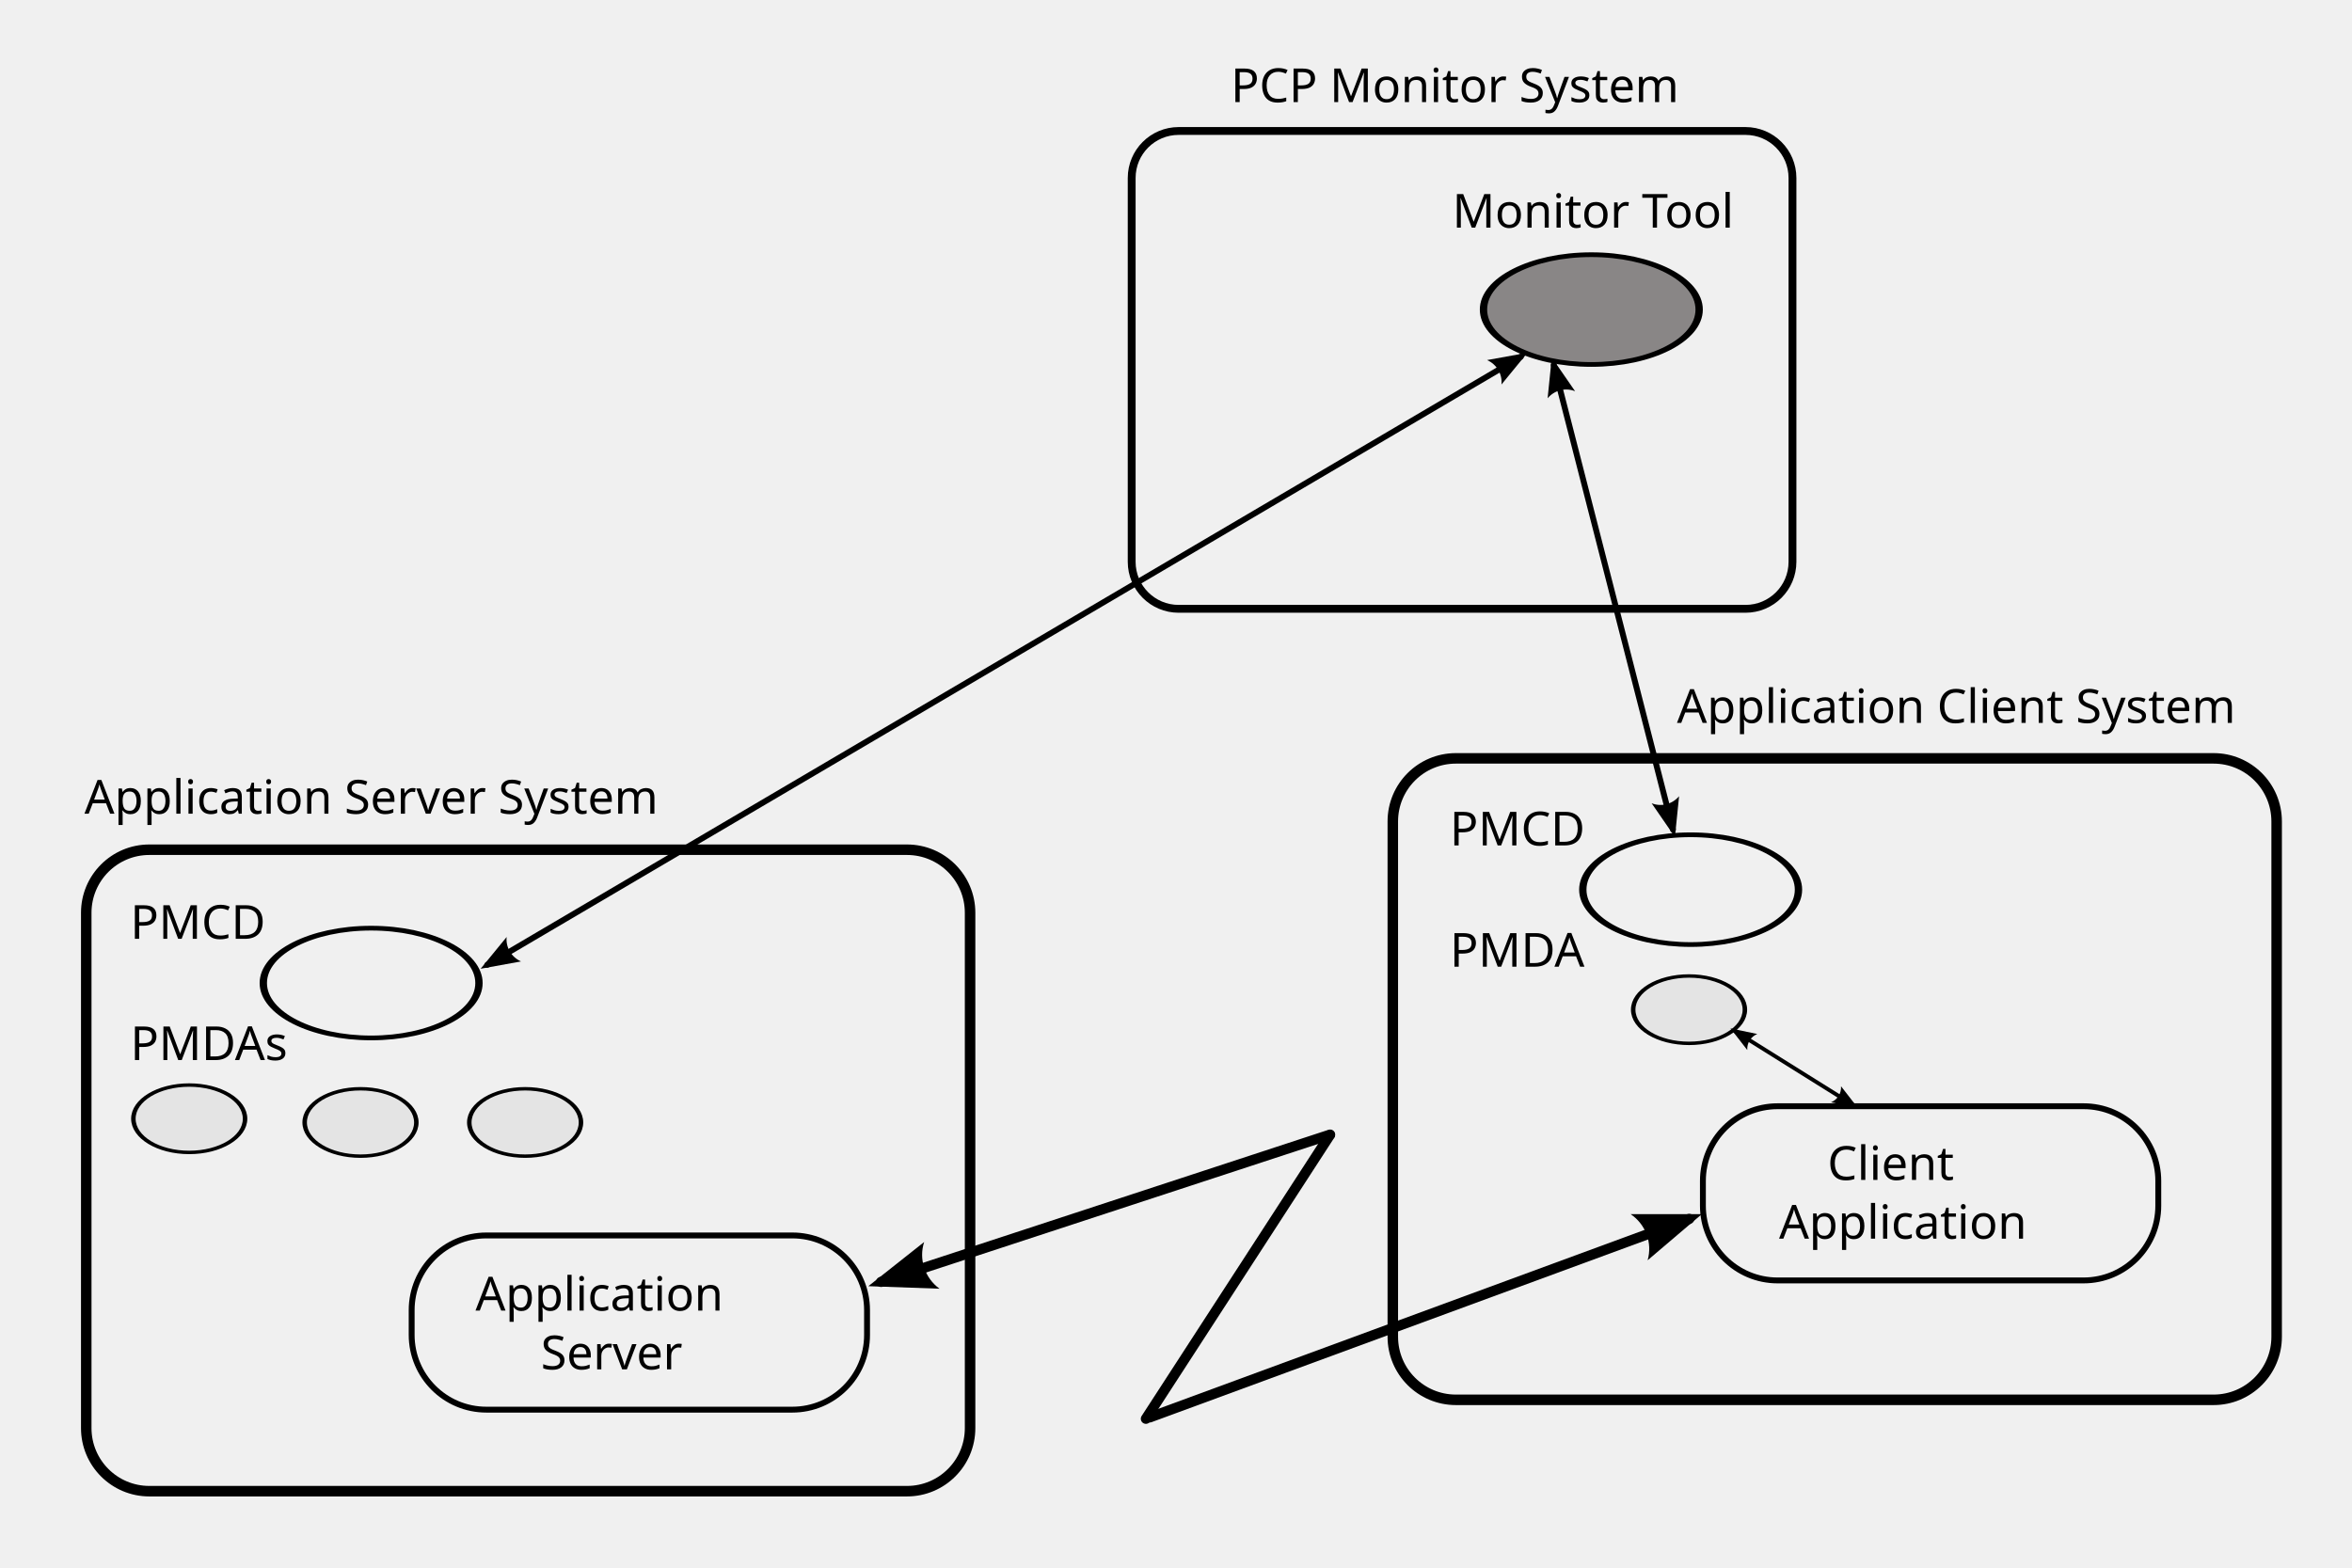
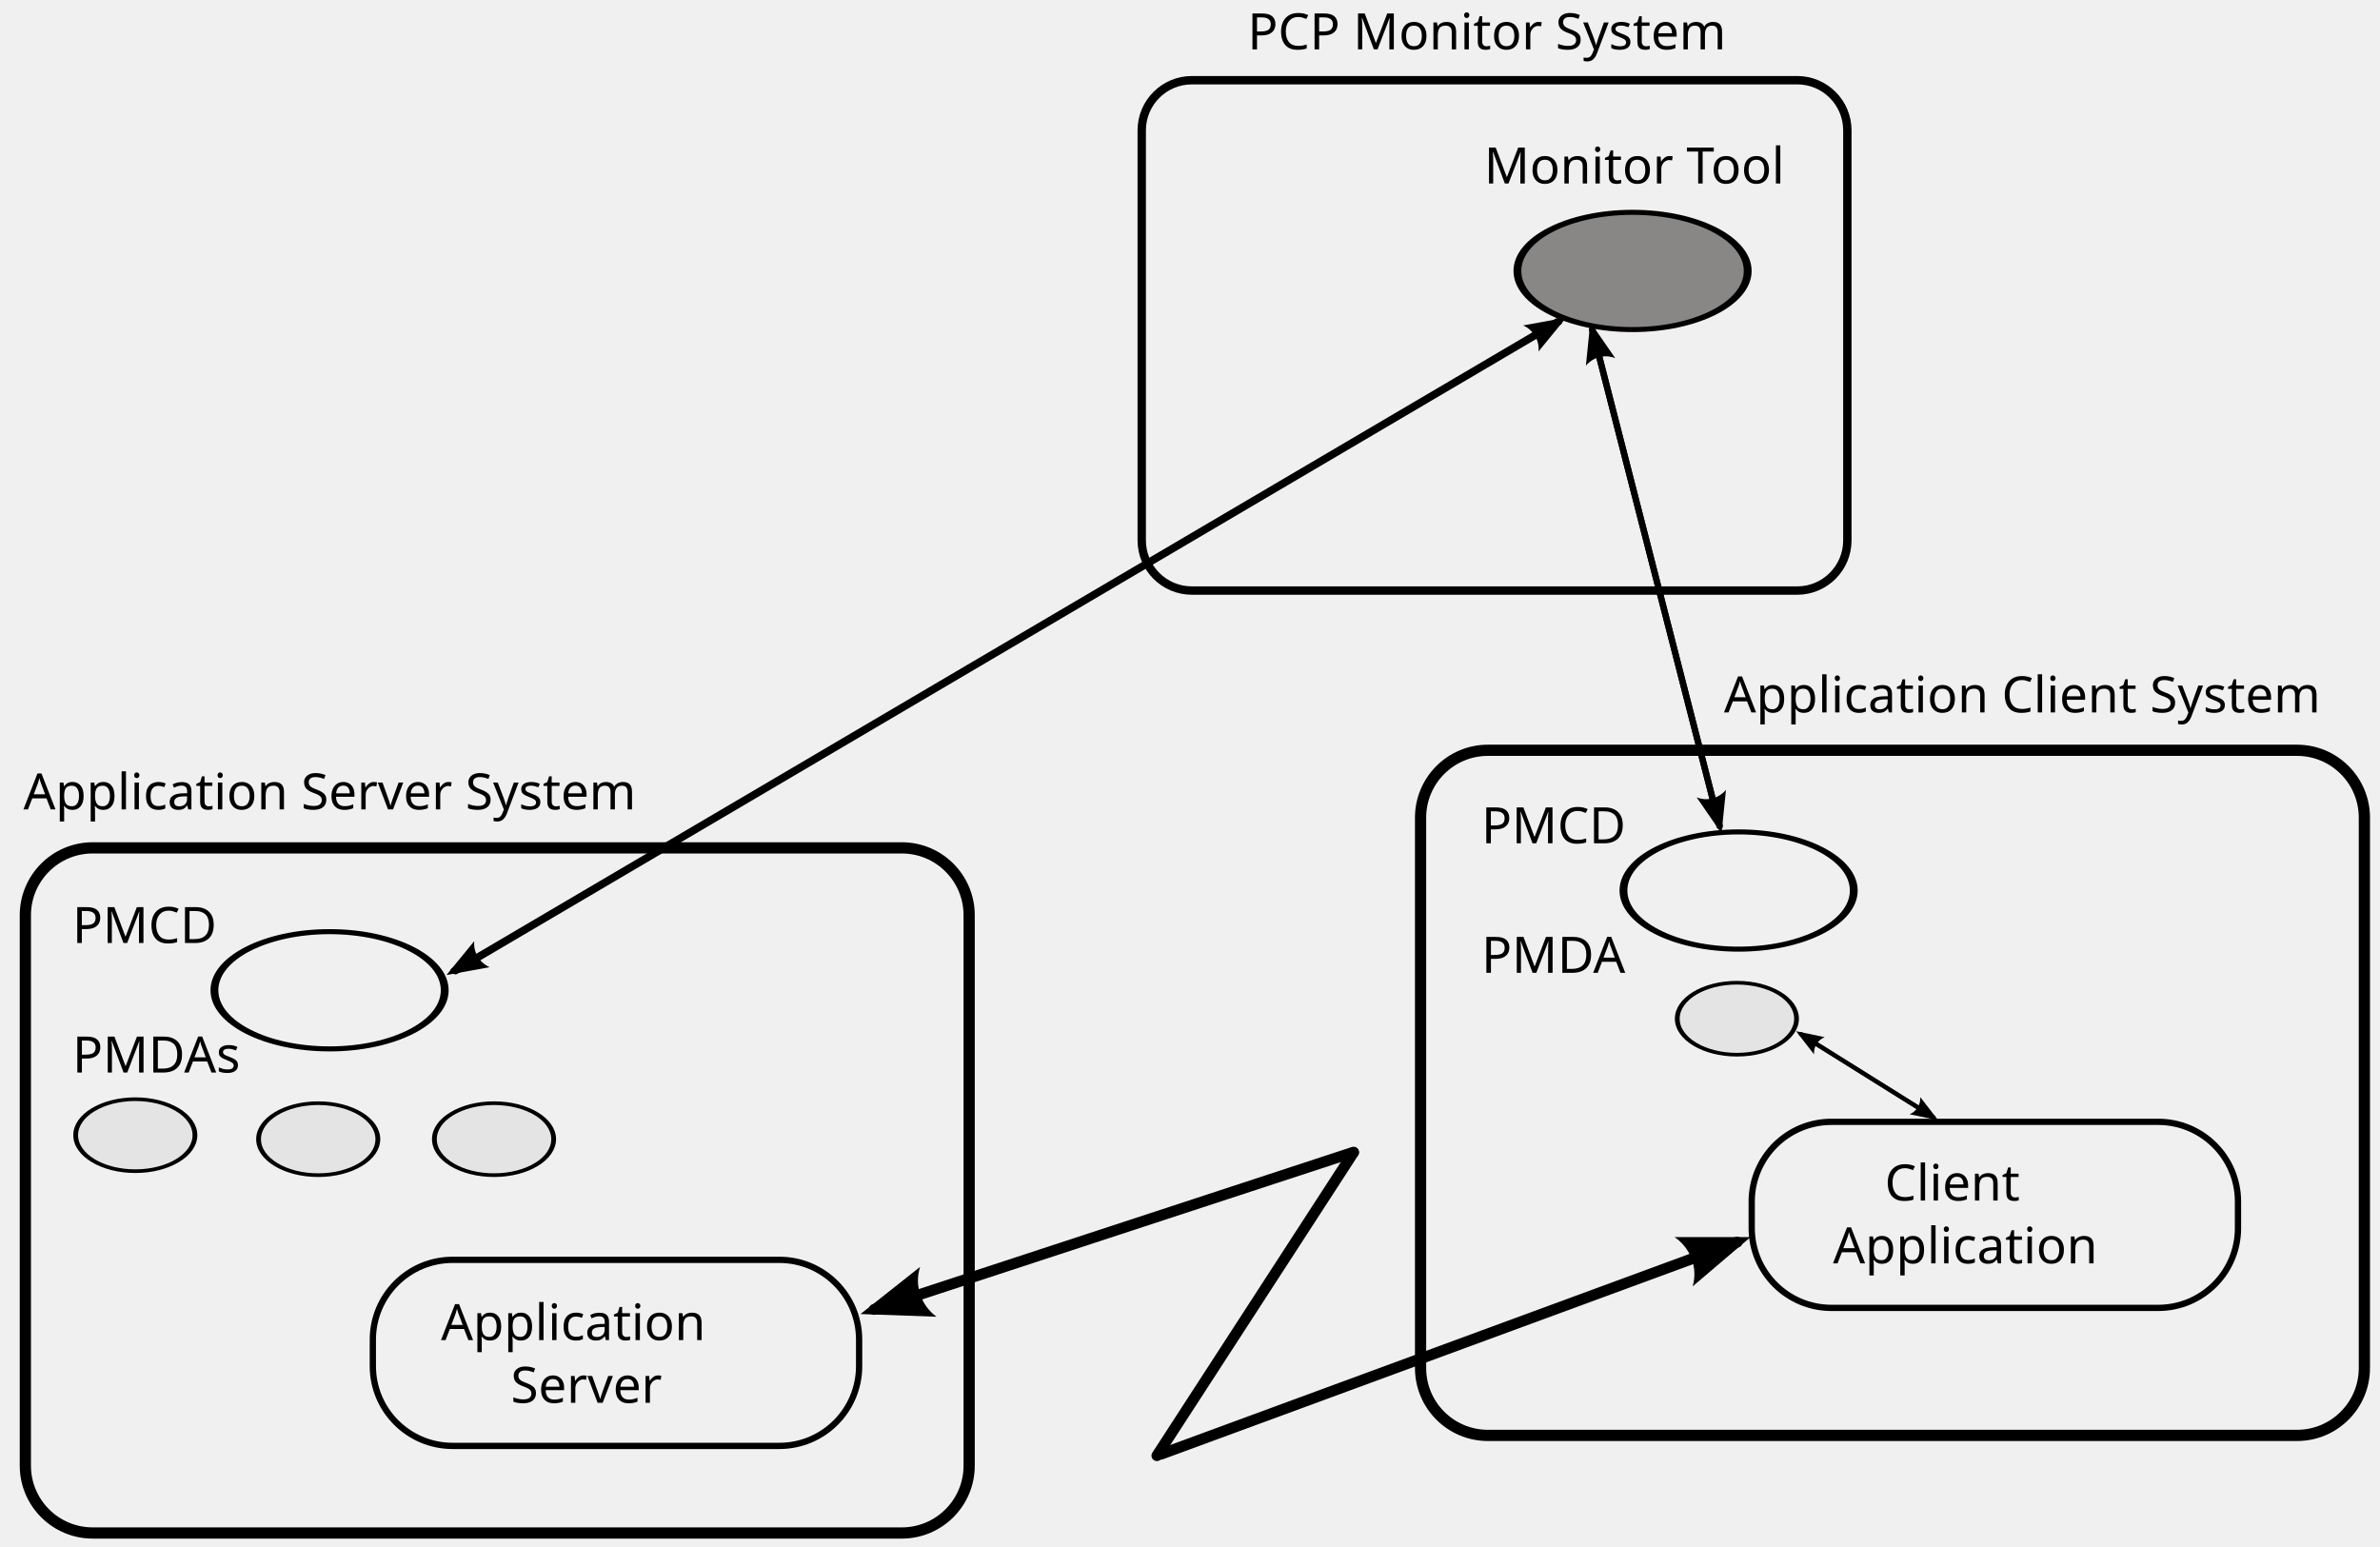
- <svg xmlns="http://www.w3.org/2000/svg" width="600" height="400" id="svg2" version="1.1">
+ <svg xmlns="http://www.w3.org/2000/svg" width="400" height="260" id="svg2" version="1.1">
  <defs id="defs4">
    <marker orient="auto" refY="0" refX="0" id="Arrow1Lend" style="overflow:visible">
      <path id="path4671" d="M 0,0 5,-5 -12.5,0 5,5 0,0 z" style="fill-rule:evenodd;stroke:#000000;stroke-width:1pt;marker-start:none" transform="matrix(-0.8,0,0,-0.8,-10,0)" />
    </marker>
    <marker orient="auto" refY="0" refX="0" id="Arrow1Lstart" style="overflow:visible">
      <path id="path4668" d="M 0,0 5,-5 -12.5,0 5,5 0,0 z" style="fill-rule:evenodd;stroke:#000000;stroke-width:1pt;marker-start:none" transform="matrix(0.8,0,0,0.8,10,0)" />
    </marker>
    <marker orient="auto" refY="0" refX="0" id="Arrow2Mstart" style="overflow:visible">
      <path id="path4692" style="font-size:12px;fill-rule:evenodd;stroke-width:0.625;stroke-linejoin:round" d="M 8.719,4.034 -2.207,0.016 8.719,-4.002 c -1.745,2.372 -1.735,5.617 -6e-7,8.035 z" transform="scale(0.6,0.6)" />
    </marker>
    <marker orient="auto" refY="0" refX="0" id="Arrow2Mend" style="overflow:visible">
      <path id="path4695" style="font-size:12px;fill-rule:evenodd;stroke-width:0.625;stroke-linejoin:round" d="M 8.719,4.034 -2.207,0.016 8.719,-4.002 c -1.745,2.372 -1.735,5.617 -6e-7,8.035 z" transform="scale(-0.6,-0.6)" />
    </marker>
    <marker orient="auto" refY="0" refX="0" id="Arrow1Lend-9" style="overflow:visible">
      <path id="path4671-0" d="M 0,0 5,-5 -12.5,0 5,5 0,0 z" style="fill-rule:evenodd;stroke:#000000;stroke-width:1pt;marker-start:none" transform="matrix(-0.8,0,0,-0.8,-10,0)" />
    </marker>
    <marker orient="auto" refY="0" refX="0" id="Arrow1Lend-3" style="overflow:visible">
      <path id="path4671-8" d="M 0,0 5,-5 -12.5,0 5,5 0,0 z" style="fill-rule:evenodd;stroke:#000000;stroke-width:1pt;marker-start:none" transform="matrix(-0.8,0,0,-0.8,-10,0)" />
    </marker>
    <marker orient="auto" refY="0" refX="0" id="Arrow2Mstart-0" style="overflow:visible">
      <path id="path4692-3" style="font-size:12px;fill-rule:evenodd;stroke-width:0.625;stroke-linejoin:round" d="M 8.719,4.034 -2.207,0.016 8.719,-4.002 c -1.745,2.372 -1.735,5.617 -6e-7,8.035 z" transform="scale(0.6,0.6)" />
    </marker>
    <marker orient="auto" refY="0" refX="0" id="Arrow2Mend-9" style="overflow:visible">
      <path id="path4695-7" style="font-size:12px;fill-rule:evenodd;stroke-width:0.625;stroke-linejoin:round" d="M 8.719,4.034 -2.207,0.016 8.719,-4.002 c -1.745,2.372 -1.735,5.617 -6e-7,8.035 z" transform="scale(-0.6,-0.6)" />
    </marker>
    <marker orient="auto" refY="0" refX="0" id="marker20136" style="overflow:visible">
      <path id="path20138" style="font-size:12px;fill-rule:evenodd;stroke-width:0.625;stroke-linejoin:round" d="M 8.719,4.034 -2.207,0.016 8.719,-4.002 c -1.745,2.372 -1.735,5.617 -6e-7,8.035 z" transform="scale(0.6,0.6)" />
    </marker>
    <marker orient="auto" refY="0" refX="0" id="marker20140" style="overflow:visible">
      <path id="path20142" style="font-size:12px;fill-rule:evenodd;stroke-width:0.625;stroke-linejoin:round" d="M 8.719,4.034 -2.207,0.016 8.719,-4.002 c -1.745,2.372 -1.735,5.617 -6e-7,8.035 z" transform="scale(-0.6,-0.6)" />
    </marker>
    <marker orient="auto" refY="0" refX="0" id="Arrow2Mstart-08" style="overflow:visible">
      <path id="path4692-2" style="font-size:12px;fill-rule:evenodd;stroke-width:0.625;stroke-linejoin:round" d="M 8.719,4.034 -2.207,0.016 8.719,-4.002 c -1.745,2.372 -1.735,5.617 -6e-7,8.035 z" transform="scale(0.6,0.6)" />
    </marker>
    <marker orient="auto" refY="0" refX="0" id="Arrow2Mend-99" style="overflow:visible">
      <path id="path4695-2" style="font-size:12px;fill-rule:evenodd;stroke-width:0.625;stroke-linejoin:round" d="M 8.719,4.034 -2.207,0.016 8.719,-4.002 c -1.745,2.372 -1.735,5.617 -6e-7,8.035 z" transform="scale(-0.6,-0.6)" />
    </marker>
    <marker orient="auto" refY="0" refX="0" id="Arrow2Mstart-03" style="overflow:visible">
      <path id="path4692-6" style="font-size:12px;fill-rule:evenodd;stroke-width:0.625;stroke-linejoin:round" d="M 8.719,4.034 -2.207,0.016 8.719,-4.002 c -1.745,2.372 -1.735,5.617 -6e-7,8.035 z" transform="scale(0.6,0.6)" />
    </marker>
    <marker orient="auto" refY="0" refX="0" id="marker20140-4" style="overflow:visible">
      <path id="path20142-8" style="font-size:12px;fill-rule:evenodd;stroke-width:0.625;stroke-linejoin:round" d="M 8.719,4.034 -2.207,0.016 8.719,-4.002 c -1.745,2.372 -1.735,5.617 -6e-7,8.035 z" transform="scale(-0.6,-0.6)" />
    </marker>
    <marker orient="auto" refY="0" refX="0" id="Arrow2Mstart-6" style="overflow:visible">
      <path id="path4692-60" style="font-size:12px;fill-rule:evenodd;stroke-width:0.625;stroke-linejoin:round" d="M 8.719,4.034 -2.207,0.016 8.719,-4.002 c -1.745,2.372 -1.735,5.617 -6e-7,8.035 z" transform="scale(0.6,0.6)" />
    </marker>
    <marker orient="auto" refY="0" refX="0" id="marker20140-8" style="overflow:visible">
      <path id="path20142-4" style="font-size:12px;fill-rule:evenodd;stroke-width:0.625;stroke-linejoin:round" d="M 8.719,4.034 -2.207,0.016 8.719,-4.002 c -1.745,2.372 -1.735,5.617 -6e-7,8.035 z" transform="scale(-0.6,-0.6)" />
    </marker>
    <marker orient="auto" refY="0" refX="0" id="Arrow2Mstart-1" style="overflow:visible">
      <path id="path4692-8" style="font-size:12px;fill-rule:evenodd;stroke-width:0.625;stroke-linejoin:round" d="M 8.719,4.034 -2.207,0.016 8.719,-4.002 c -1.745,2.372 -1.735,5.617 -6e-7,8.035 z" transform="scale(0.6,0.6)" />
    </marker>
    <marker orient="auto" refY="0" refX="0" id="marker20140-2" style="overflow:visible">
      <path id="path20142-0" style="font-size:12px;fill-rule:evenodd;stroke-width:0.625;stroke-linejoin:round" d="M 8.719,4.034 -2.207,0.016 8.719,-4.002 c -1.745,2.372 -1.735,5.617 -6e-7,8.035 z" transform="scale(-0.6,-0.6)" />
    </marker>
    <marker orient="auto" refY="0" refX="0" id="Arrow2Mstart-9" style="overflow:visible">
      <path id="path4692-1" style="font-size:12px;fill-rule:evenodd;stroke-width:0.625;stroke-linejoin:round" d="M 8.719,4.034 -2.207,0.016 8.719,-4.002 c -1.745,2.372 -1.735,5.617 -6e-7,8.035 z" transform="scale(0.6,0.6)" />
    </marker>
    <marker orient="auto" refY="0" refX="0" id="Arrow2Mstart-2" style="overflow:visible">
      <path id="path4692-22" style="font-size:12px;fill-rule:evenodd;stroke-width:0.625;stroke-linejoin:round" d="M 8.719,4.034 -2.207,0.016 8.719,-4.002 c -1.745,2.372 -1.735,5.617 -6e-7,8.035 z" transform="scale(0.6,0.6)" />
    </marker>
+     <marker orient="auto" refY="0" refX="0" id="Arrow2Mstart-3" style="overflow:visible">
+       <path id="path4692-37" style="font-size:12px;fill-rule:evenodd;stroke-width:0.625;stroke-linejoin:round" d="M 8.719,4.034 -2.207,0.016 8.719,-4.002 c -1.745,2.372 -1.735,5.617 -6e-7,8.035 z" transform="scale(0.6,0.6)" />
+     </marker>
+     <marker orient="auto" refY="0" refX="0" id="Arrow2Mstart-14" style="overflow:visible">
+       <path id="path4692-4" style="font-size:12px;fill-rule:evenodd;stroke-width:0.625;stroke-linejoin:round" d="M 8.719,4.034 -2.207,0.016 8.719,-4.002 c -1.745,2.372 -1.735,5.617 -6e-7,8.035 z" transform="scale(0.6,0.6)" />
+     </marker>
+     <marker orient="auto" refY="0" refX="0" id="Arrow2Mstart-91" style="overflow:visible">
+       <path id="path4692-5" style="font-size:12px;fill-rule:evenodd;stroke-width:0.625;stroke-linejoin:round" d="M 8.719,4.034 -2.207,0.016 8.719,-4.002 c -1.745,2.372 -1.735,5.617 -6e-7,8.035 z" transform="scale(0.6,0.6)" />
+     </marker>
  </defs>
-   <g id="layer1" transform="translate(0,-652.3622)">
-     <rect style="fill:none;stroke:#000000;stroke-width:2.68;stroke-linecap:butt;stroke-linejoin:round;stroke-miterlimit:4;stroke-opacity:1;stroke-dasharray:none" id="rect11117" width="225.468" height="163.67" x="355.309" y="845.861" ry="16.09" />
-     <text xml:space="preserve" style="font-size:12px;font-style:normal;font-variant:normal;font-weight:normal;font-stretch:normal;text-align:start;line-height:125%;writing-mode:lr-tb;text-anchor:start;fill:#000000;fill-opacity:1;stroke:none;font-family:Sans;-inkscape-font-specification:Sans" x="369.857" y="868.076" id="text11141">
-       <tspan id="tspan11143" x="369.857" y="868.076">PMCD</tspan>
+   <g id="layer1" transform="translate(0,-792.3622)">
+     <rect style="fill:none;stroke:#000000;stroke-width:1.885;stroke-linecap:butt;stroke-linejoin:round;stroke-miterlimit:4;stroke-opacity:1;stroke-dasharray:none" id="rect11117" width="158.623" height="115.147" x="238.752" y="918.461" ry="11.32" />
+     <text xml:space="preserve" style="font-size:8.442px;font-style:normal;font-variant:normal;font-weight:normal;font-stretch:normal;text-align:start;line-height:125%;writing-mode:lr-tb;text-anchor:start;fill:#000000;fill-opacity:1;stroke:none;font-family:Sans;-inkscape-font-specification:Sans" x="248.987" y="934.09" id="text11141">
+       <tspan id="tspan11143" x="248.987" y="934.09">PMCD</tspan>
    </text>
-     <path style="fill:#ffffff;fill-opacity:1;stroke:#000000;stroke-width:1.5;stroke-linecap:round;stroke-linejoin:miter;stroke-miterlimit:4;stroke-opacity:1;stroke-dasharray:none;marker-start:url(#Arrow2Mstart);marker-end:url(#Arrow2Mend)" d="M 124.311,898.524 C 387.963,743.385 387.963,743.385 387.963,743.385" id="path4332-6-7-6-4" />
-     <text xml:space="preserve" style="font-size:12px;font-style:normal;font-variant:normal;font-weight:normal;font-stretch:normal;text-align:start;line-height:125%;writing-mode:lr-tb;text-anchor:start;fill:#000000;fill-opacity:1;stroke:none;font-family:Sans;-inkscape-font-specification:Sans" x="427.797" y="836.81" id="text4334-7">
-       <tspan id="tspan4336-1" x="427.797" y="836.81">Application Client System</tspan>
+     <path style="fill:#ffffff;fill-opacity:1;stroke:#000000;stroke-width:1.055;stroke-linecap:round;stroke-linejoin:miter;stroke-miterlimit:4;stroke-opacity:1;stroke-dasharray:none;marker-start:url(#Arrow2Mstart);marker-end:none" d="M 76.238,955.511 C 261.725,846.366 261.725,846.366 261.725,846.366" id="path4332-6-7-6-4" />
+     <text xml:space="preserve" style="font-size:8.442px;font-style:normal;font-variant:normal;font-weight:normal;font-stretch:normal;text-align:start;line-height:125%;writing-mode:lr-tb;text-anchor:start;fill:#000000;fill-opacity:1;stroke:none;font-family:Sans;-inkscape-font-specification:Sans" x="289.75" y="912.094" id="text4334-7">
+       <tspan id="tspan4336-1" x="289.75" y="912.094">Application Client System</tspan>
    </text>
-     <text xml:space="preserve" style="font-size:12px;font-style:normal;font-variant:normal;font-weight:normal;font-stretch:normal;text-align:start;line-height:125%;writing-mode:lr-tb;text-anchor:start;fill:#000000;fill-opacity:1;stroke:none;font-family:Sans;-inkscape-font-specification:Sans" x="369.875" y="899.016" id="text11141-6">
-       <tspan id="tspan11143-8" x="369.875" y="899.016">PMDA</tspan>
+     <text xml:space="preserve" style="font-size:8.442px;font-style:normal;font-variant:normal;font-weight:normal;font-stretch:normal;text-align:start;line-height:125%;writing-mode:lr-tb;text-anchor:start;fill:#000000;fill-opacity:1;stroke:none;font-family:Sans;-inkscape-font-specification:Sans" x="249" y="955.857" id="text11141-6">
+       <tspan id="tspan11143-8" x="249" y="955.857">PMDA</tspan>
    </text>
-     <path style="fill:#e4e4e4;fill-opacity:1;stroke:#000000;stroke-width:4.423;stroke-miterlimit:4;stroke-opacity:1;stroke-dasharray:none" id="path3684-6-6" d="m 197.143,170.219 a 55,43.571 0 1 1 -110,0 55,43.571 0 1 1 110,0 z" transform="matrix(0.2589994,0,0,0.1973206,394.0626,876.3953)" />
-     <path style="fill:none;stroke:#000000;stroke-width:3.741;stroke-miterlimit:4;stroke-opacity:1;stroke-dasharray:none" id="path3684-4-7" d="m 197.143,170.219 a 55,43.571 0 1 1 -110,0 55,43.571 0 1 1 110,0 z" transform="matrix(0.5001487,0,0,0.3213943,360.1932,824.6547)" />
-     <path style="fill:#ffffff;fill-opacity:1;stroke:#000000;stroke-width:1.5;stroke-linecap:round;stroke-linejoin:miter;stroke-miterlimit:4;stroke-opacity:1;stroke-dasharray:none;marker-start:url(#Arrow2Mstart);marker-end:url(#marker20140)" d="M 396.369,745.477 C 426.771,864.018 426.771,864.018 426.771,864.018" id="path4332-6-7-6-4-9" />
-     <text xml:space="preserve" style="font-size:12px;font-style:normal;font-variant:normal;font-weight:normal;font-stretch:normal;text-align:start;line-height:125%;writing-mode:lr-tb;text-anchor:start;fill:#000000;fill-opacity:1;stroke:none;font-family:Sans;-inkscape-font-specification:Sans" x="313.993" y="678.414" id="text4334-7-8">
-       <tspan id="tspan4336-1-2" x="313.993" y="678.414">PCP Monitor System</tspan>
+     <path style="fill:#e4e4e4;fill-opacity:1;stroke:#000000;stroke-width:4.423;stroke-miterlimit:4;stroke-opacity:1;stroke-dasharray:none" id="path3684-6-6" d="m 197.143,170.219 a 55,43.571 0 1 1 -110,0 55,43.571 0 1 1 110,0 z" transform="matrix(0.1822139,0,0,0.138821,266.0164,939.9427)" />
+     <path style="fill:none;stroke:#000000;stroke-width:3.741;stroke-miterlimit:4;stroke-opacity:1;stroke-dasharray:none" id="path3684-4-7" d="m 197.143,170.219 a 55,43.571 0 1 1 -110,0 55,43.571 0 1 1 110,0 z" transform="matrix(0.3518696,0,0,0.2261105,242.1882,903.5417)" />
+     <path style="fill:#ffffff;fill-opacity:1;stroke:#000000;stroke-width:1.055;stroke-linecap:round;stroke-linejoin:miter;stroke-miterlimit:4;stroke-opacity:1;stroke-dasharray:none;marker-start:url(#Arrow2Mstart);marker-end:none" d="m 267.639,847.838 c 21.389,83.397 21.389,83.397 21.389,83.397" id="path4332-6-7-6-4-9" />
+     <text xml:space="preserve" style="font-size:8.442px;font-style:normal;font-variant:normal;font-weight:normal;font-stretch:normal;text-align:start;line-height:125%;writing-mode:lr-tb;text-anchor:start;fill:#000000;fill-opacity:1;stroke:none;font-family:Sans;-inkscape-font-specification:Sans" x="209.685" y="800.657" id="text4334-7-8">
+       <tspan id="tspan4336-1-2" x="209.685" y="800.657">PCP Monitor System</tspan>
    </text>
-     <path style="fill:#898686;fill-opacity:1;stroke:#000000;stroke-width:3.741;stroke-miterlimit:4;stroke-opacity:1;stroke-dasharray:none" id="path3684-4-6" d="m 197.143,170.219 a 55,43.571 0 1 1 -110,0 55,43.571 0 1 1 110,0 z" transform="matrix(0.5001487,0,0,0.3213943,334.8575,676.6433)" />
-     <text xml:space="preserve" style="font-size:12px;font-style:normal;font-variant:normal;font-weight:normal;font-stretch:normal;text-align:start;line-height:125%;writing-mode:lr-tb;text-anchor:start;fill:#000000;fill-opacity:1;stroke:none;font-family:Sans;-inkscape-font-specification:Sans" x="370.505" y="710.445" id="text4334-5-6">
-       <tspan id="tspan4336-6-6" x="370.505" y="710.445">Monitor Tool</tspan>
+     <path style="fill:#898686;fill-opacity:1;stroke:#000000;stroke-width:3.741;stroke-miterlimit:4;stroke-opacity:1;stroke-dasharray:none" id="path3684-4-6" d="m 197.143,170.219 a 55,43.571 0 1 1 -110,0 55,43.571 0 1 1 110,0 z" transform="matrix(0.3518696,0,0,0.2261105,224.3638,799.4112)" />
+     <text xml:space="preserve" style="font-size:8.442px;font-style:normal;font-variant:normal;font-weight:normal;font-stretch:normal;text-align:start;line-height:125%;writing-mode:lr-tb;text-anchor:start;fill:#000000;fill-opacity:1;stroke:none;font-family:Sans;-inkscape-font-specification:Sans" x="249.443" y="823.192" id="text4334-5-6">
+       <tspan id="tspan4336-6-6" x="249.443" y="823.192">Monitor Tool</tspan>
    </text>
-     <rect style="fill:none;stroke:#000000;stroke-width:2;stroke-linecap:butt;stroke-linejoin:round;stroke-miterlimit:4;stroke-opacity:1;stroke-dasharray:none" id="rect11117-0" width="168.569" height="121.924" x="288.695" y="685.781" ry="11.986" />
-     <text xml:space="preserve" style="font-size:12px;font-style:normal;font-variant:normal;font-weight:normal;font-stretch:normal;text-align:start;line-height:125%;writing-mode:lr-tb;text-anchor:start;fill:#000000;fill-opacity:1;stroke:none;font-family:Sans;-inkscape-font-specification:Sans" x="21.544" y="859.982" id="text4334-7-4">
-       <tspan id="tspan4336-1-3" x="21.544" y="859.982">Application Server System</tspan>
+     <rect style="fill:none;stroke:#000000;stroke-width:1.407;stroke-linecap:butt;stroke-linejoin:round;stroke-miterlimit:4;stroke-opacity:1;stroke-dasharray:none" id="rect11117-0" width="118.593" height="85.777" x="191.887" y="805.84" ry="8.432" />
+     <text xml:space="preserve" style="font-size:8.442px;font-style:normal;font-variant:normal;font-weight:normal;font-stretch:normal;text-align:start;line-height:125%;writing-mode:lr-tb;text-anchor:start;fill:#000000;fill-opacity:1;stroke:none;font-family:Sans;-inkscape-font-specification:Sans" x="3.938" y="928.395" id="text4334-7-4">
+       <tspan id="tspan4336-1-3" x="3.938" y="928.395">Application Server System</tspan>
    </text>
-     <path style="fill:#ffffff;fill-opacity:1;stroke:#000000;stroke-width:2.6;stroke-linecap:round;stroke-linejoin:miter;stroke-miterlimit:4;stroke-opacity:1;stroke-dasharray:none;marker-start:url(#Arrow2Mstart);marker-end:none" d="M 224.779,979.438 C 339.31,941.867 339.31,941.867 339.31,941.867" id="path4332-6-7-6-4-9-6" />
-     <rect style="fill:none;stroke:#000000;stroke-width:2.68;stroke-linecap:butt;stroke-linejoin:round;stroke-miterlimit:4;stroke-opacity:1;stroke-dasharray:none" id="rect11117-1" width="225.468" height="163.67" x="22.002" y="869.172" ry="16.09" />
-     <text xml:space="preserve" style="font-size:12px;font-style:normal;font-variant:normal;font-weight:normal;font-stretch:normal;text-align:start;line-height:125%;writing-mode:lr-tb;text-anchor:start;fill:#000000;fill-opacity:1;stroke:none;font-family:Sans;-inkscape-font-specification:Sans" x="33.249" y="891.904" id="text11141-0-8">
-       <tspan id="tspan11143-0-8" x="33.249" y="891.904">PMCD</tspan>
+     <path style="fill:#ffffff;fill-opacity:1;stroke:#000000;stroke-width:1.829;stroke-linecap:round;stroke-linejoin:miter;stroke-miterlimit:4;stroke-opacity:1;stroke-dasharray:none;marker-start:url(#Arrow2Mstart);marker-end:none" d="m 146.92,1012.436 c 80.576,-26.432 80.576,-26.432 80.576,-26.432" id="path4332-6-7-6-4-9-6" />
+     <rect style="fill:none;stroke:#000000;stroke-width:1.885;stroke-linecap:butt;stroke-linejoin:round;stroke-miterlimit:4;stroke-opacity:1;stroke-dasharray:none" id="rect11117-1" width="158.623" height="115.147" x="4.261" y="934.861" ry="11.32" />
+     <text xml:space="preserve" style="font-size:8.442px;font-style:normal;font-variant:normal;font-weight:normal;font-stretch:normal;text-align:start;line-height:125%;writing-mode:lr-tb;text-anchor:start;fill:#000000;fill-opacity:1;stroke:none;font-family:Sans;-inkscape-font-specification:Sans" x="12.174" y="950.854" id="text11141-0-8">
+       <tspan id="tspan11143-0-8" x="12.174" y="950.854">PMCD</tspan>
    </text>
-     <text xml:space="preserve" style="font-size:12px;font-style:normal;font-variant:normal;font-weight:normal;font-stretch:normal;text-align:start;line-height:125%;writing-mode:lr-tb;text-anchor:start;fill:#000000;fill-opacity:1;stroke:none;font-family:Sans;-inkscape-font-specification:Sans" x="33.268" y="922.844" id="text11141-6-1-7">
-       <tspan id="tspan11143-8-5-1" x="33.268" y="922.844">PMDAs</tspan>
+     <text xml:space="preserve" style="font-size:8.442px;font-style:normal;font-variant:normal;font-weight:normal;font-stretch:normal;text-align:start;line-height:125%;writing-mode:lr-tb;text-anchor:start;fill:#000000;fill-opacity:1;stroke:none;font-family:Sans;-inkscape-font-specification:Sans" x="12.186" y="972.62" id="text11141-6-1-7">
+       <tspan id="tspan11143-8-5-1" x="12.186" y="972.62">PMDAs</tspan>
    </text>
-     <path style="fill:#e4e4e4;fill-opacity:1;stroke:#000000;stroke-width:4.423;stroke-miterlimit:4;stroke-opacity:1;stroke-dasharray:none" id="path3684-6-6-1-3" d="m 197.143,170.219 a 55,43.571 0 1 1 -110,0 55,43.571 0 1 1 110,0 z" transform="matrix(0.2589994,0,0,0.1973206,11.4549,904.2227)" />
-     <path style="fill:none;stroke:#000000;stroke-width:3.741;stroke-miterlimit:4;stroke-opacity:1;stroke-dasharray:none" id="path3684-4-7-0-5" d="m 197.143,170.219 a 55,43.571 0 1 1 -110,0 55,43.571 0 1 1 110,0 z" transform="matrix(0.5001487,0,0,0.3213943,23.58546,848.4821)" />
-     <path style="fill:#e4e4e4;fill-opacity:1;stroke:#000000;stroke-width:4.423;stroke-miterlimit:4;stroke-opacity:1;stroke-dasharray:none" id="path3684-6-6-8-3-0" d="m 197.143,170.219 a 55,43.571 0 1 1 -110,0 55,43.571 0 1 1 110,0 z" transform="matrix(0.2589994,0,0,0.1973206,55.14882,905.1733)" />
-     <path style="fill:#e4e4e4;fill-opacity:1;stroke:#000000;stroke-width:4.423;stroke-miterlimit:4;stroke-opacity:1;stroke-dasharray:none" id="path3684-6-6-6-5-7" d="m 197.143,170.219 a 55,43.571 0 1 1 -110,0 55,43.571 0 1 1 110,0 z" transform="matrix(0.2589994,0,0,0.1973206,97.14882,905.1733)" />
-     <rect style="fill:none;stroke:#000000;stroke-width:1.5;stroke-linecap:round;stroke-linejoin:round;stroke-miterlimit:4;stroke-opacity:1;stroke-dasharray:none" id="rect21642" width="116.168" height="44.447" x="105.015" y="967.591" ry="19.057" />
-     <rect style="fill:none;stroke:#000000;stroke-width:1.5;stroke-linecap:round;stroke-linejoin:round;stroke-miterlimit:4;stroke-opacity:1;stroke-dasharray:none" id="rect21642-1" width="116.168" height="44.447" x="434.414" y="934.621" ry="19.057" />
-     <text xml:space="preserve" style="font-size:12px;font-style:normal;font-variant:normal;font-weight:normal;font-stretch:normal;text-align:start;line-height:125%;writing-mode:lr-tb;text-anchor:start;fill:#000000;fill-opacity:1;stroke:none;font-family:Sans;-inkscape-font-specification:Sans" x="163.831" y="986.754" id="text4334-7-4-6">
-       <tspan id="tspan4336-1-3-2" x="163.831" y="986.754" style="text-align:center;text-anchor:middle">Application</tspan>
-       <tspan x="163.831" y="1001.754" id="tspan21691" style="text-align:center;text-anchor:middle">Server</tspan>
+     <path style="fill:#e4e4e4;fill-opacity:1;stroke:#000000;stroke-width:4.423;stroke-miterlimit:4;stroke-opacity:1;stroke-dasharray:none" id="path3684-6-6-1-3" d="m 197.143,170.219 a 55,43.571 0 1 1 -110,0 55,43.571 0 1 1 110,0 z" transform="matrix(0.1822139,0,0,0.138821,-3.159606,959.5201)" />
+     <path style="fill:none;stroke:#000000;stroke-width:3.741;stroke-miterlimit:4;stroke-opacity:1;stroke-dasharray:none" id="path3684-4-7-0-5" d="m 197.143,170.219 a 55,43.571 0 1 1 -110,0 55,43.571 0 1 1 110,0 z" transform="matrix(0.3518696,0,0,0.2261105,5.374606,920.305)" />
+     <path style="fill:#e4e4e4;fill-opacity:1;stroke:#000000;stroke-width:4.423;stroke-miterlimit:4;stroke-opacity:1;stroke-dasharray:none" id="path3684-6-6-8-3-0" d="m 197.143,170.219 a 55,43.571 0 1 1 -110,0 55,43.571 0 1 1 110,0 z" transform="matrix(0.1822139,0,0,0.138821,27.58038,960.1889)" />
+     <path style="fill:#e4e4e4;fill-opacity:1;stroke:#000000;stroke-width:4.423;stroke-miterlimit:4;stroke-opacity:1;stroke-dasharray:none" id="path3684-6-6-6-5-7" d="m 197.143,170.219 a 55,43.571 0 1 1 -110,0 55,43.571 0 1 1 110,0 z" transform="matrix(0.1822139,0,0,0.138821,57.12863,960.1889)" />
+     <rect style="fill:none;stroke:#000000;stroke-width:1.055;stroke-linecap:round;stroke-linejoin:round;stroke-miterlimit:4;stroke-opacity:1;stroke-dasharray:none" id="rect21642" width="81.727" height="31.27" x="62.663" y="1004.101" ry="13.407" />
+     <rect style="fill:none;stroke:#000000;stroke-width:1.055;stroke-linecap:round;stroke-linejoin:round;stroke-miterlimit:4;stroke-opacity:1;stroke-dasharray:none" id="rect21642-1" width="81.727" height="31.27" x="294.405" y="980.906" ry="13.407" />
+     <text xml:space="preserve" style="font-size:8.442px;font-style:normal;font-variant:normal;font-weight:normal;font-stretch:normal;text-align:start;line-height:125%;writing-mode:lr-tb;text-anchor:start;fill:#000000;fill-opacity:1;stroke:none;font-family:Sans;-inkscape-font-specification:Sans" x="104.042" y="1017.583" id="text4334-7-4-6">
+       <tspan id="tspan4336-1-3-2" x="104.042" y="1017.583" style="text-align:center;text-anchor:middle">Application</tspan>
+       <tspan x="104.042" y="1028.136" id="tspan21691" style="text-align:center;text-anchor:middle">Server</tspan>
    </text>
-     <text xml:space="preserve" style="font-size:12px;font-style:normal;font-variant:normal;font-weight:normal;font-stretch:normal;text-align:start;line-height:125%;writing-mode:lr-tb;text-anchor:start;fill:#000000;fill-opacity:1;stroke:none;font-family:Sans;-inkscape-font-specification:Sans" x="493.249" y="953.419" id="text4334-7-4-6-8">
-       <tspan x="493.249" y="953.419" id="tspan21691-1" style="text-align:center;text-anchor:middle">Client</tspan>
-       <tspan x="493.249" y="968.419" style="text-align:center;text-anchor:middle" id="tspan21723">Application</tspan>
+     <text xml:space="preserve" style="font-size:8.442px;font-style:normal;font-variant:normal;font-weight:normal;font-stretch:normal;text-align:start;line-height:125%;writing-mode:lr-tb;text-anchor:start;fill:#000000;fill-opacity:1;stroke:none;font-family:Sans;-inkscape-font-specification:Sans" x="335.797" y="994.131" id="text4334-7-4-6-8">
+       <tspan x="335.797" y="994.131" id="tspan21691-1" style="text-align:center;text-anchor:middle">Client</tspan>
+       <tspan x="335.797" y="1004.684" style="text-align:center;text-anchor:middle" id="tspan21723">Application</tspan>
    </text>
-     <path style="fill:#ffffff;fill-opacity:1;stroke:#000000;stroke-width:1;stroke-linecap:round;stroke-linejoin:miter;stroke-miterlimit:4;stroke-opacity:1;stroke-dasharray:none;marker-start:url(#Arrow2Mstart);marker-end:url(#marker20140)" d="m 442.579,915.454 c 30.227,18.895 30.227,18.895 30.227,18.895" id="path4332-6-7-6-4-9-9" />
-     <path style="fill:#ffffff;fill-opacity:1;stroke:#000000;stroke-width:2.6;stroke-linecap:round;stroke-linejoin:miter;stroke-miterlimit:4;stroke-opacity:1;stroke-dasharray:none;marker-start:url(#Arrow2Mstart);marker-end:none" d="m 430.92,963.367 c -137.603,50.644 -137.603,50.644 -137.603,50.644" id="path4332-6-7-6-4-9-6-6" />
-     <path style="fill:#ffffff;fill-opacity:1;stroke:#000000;stroke-width:2.6;stroke-linecap:round;stroke-linejoin:miter;stroke-miterlimit:4;stroke-opacity:1;stroke-dasharray:none;marker-start:none;marker-end:none" d="m 339.275,941.966 c -46.952,72.395 -46.952,72.395 -46.952,72.395" id="path4332-6-7-6-4-9-6-4" />
+     <path style="fill:#ffffff;fill-opacity:1;stroke:#000000;stroke-width:0.704;stroke-linecap:round;stroke-linejoin:miter;stroke-miterlimit:4;stroke-opacity:1;stroke-dasharray:none;marker-start:url(#Arrow2Mstart);marker-end:none" d="m 302.654,966.159 c 21.266,13.293 21.266,13.293 21.266,13.293" id="path4332-6-7-6-4-9-9" />
+     <path style="fill:#ffffff;fill-opacity:1;stroke:#000000;stroke-width:1.829;stroke-linecap:round;stroke-linejoin:miter;stroke-miterlimit:4;stroke-opacity:1;stroke-dasharray:none;marker-start:url(#Arrow2Mstart);marker-end:none" d="m 291.946,1001.13 c -96.808,35.63 -96.808,35.63 -96.808,35.63" id="path4332-6-7-6-4-9-6-6" />
+     <path style="fill:#ffffff;fill-opacity:1;stroke:#000000;stroke-width:1.829;stroke-linecap:round;stroke-linejoin:miter;stroke-miterlimit:4;stroke-opacity:1;stroke-dasharray:none;marker-start:none;marker-end:none" d="m 227.472,986.074 c -33.032,50.932 -33.032,50.932 -33.032,50.932" id="path4332-6-7-6-4-9-6-4" />
+     <path style="fill:#ffffff;fill-opacity:1;stroke:#000000;stroke-width:1.055;stroke-linecap:round;stroke-linejoin:miter;stroke-miterlimit:4;stroke-opacity:1;stroke-dasharray:none;marker-start:url(#Arrow2Mstart);marker-end:none" d="M 262.04,846.456 C 76.553,955.601 76.553,955.601 76.553,955.601" id="path4332-6-7-6-4-1" />
+     <path style="fill:#ffffff;fill-opacity:1;stroke:#000000;stroke-width:1.055;stroke-linecap:round;stroke-linejoin:miter;stroke-miterlimit:4;stroke-opacity:1;stroke-dasharray:none;marker-start:url(#Arrow2Mstart);marker-end:none" d="M 288.977,931.089 C 267.587,847.692 267.587,847.692 267.587,847.692" id="path4332-6-7-6-4-9-3" />
+     <path style="fill:#ffffff;fill-opacity:1;stroke:#000000;stroke-width:0.704;stroke-linecap:round;stroke-linejoin:miter;stroke-miterlimit:4;stroke-opacity:1;stroke-dasharray:none;marker-start:url(#Arrow2Mstart);marker-end:none" d="m 324.955,980.149 c -21.266,-13.293 -21.266,-13.293 -21.266,-13.293" id="path4332-6-7-6-4-9-9-5" />
  </g>
</svg>
